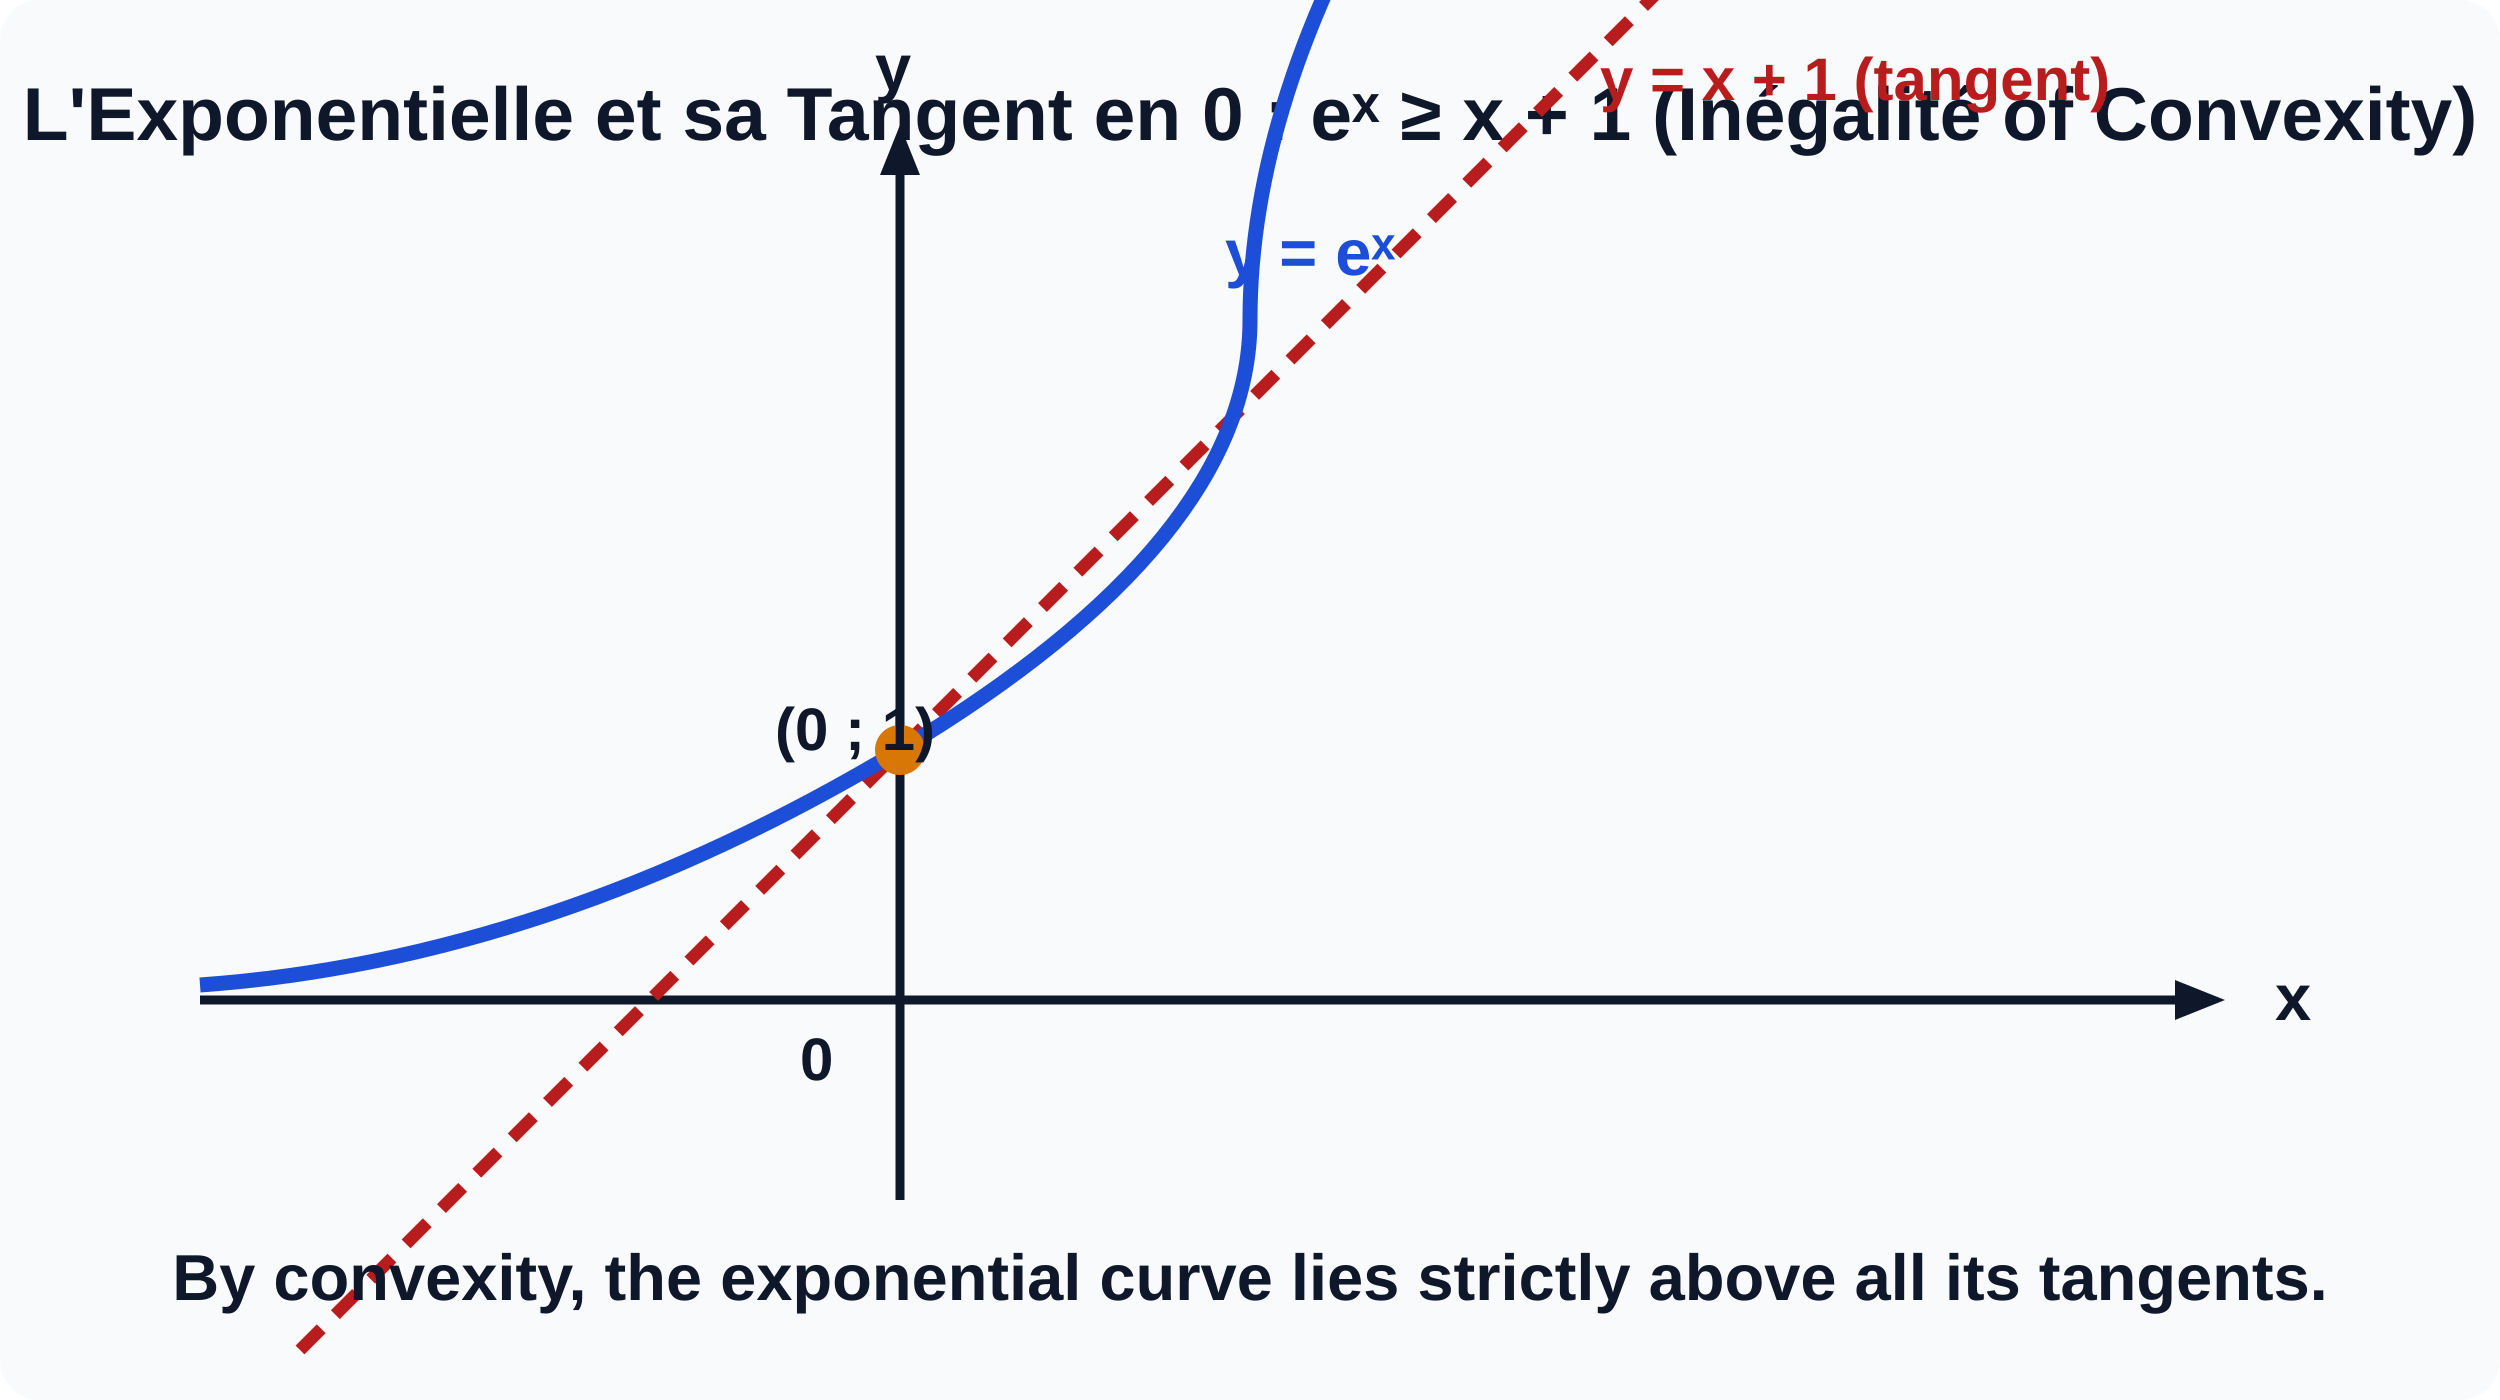
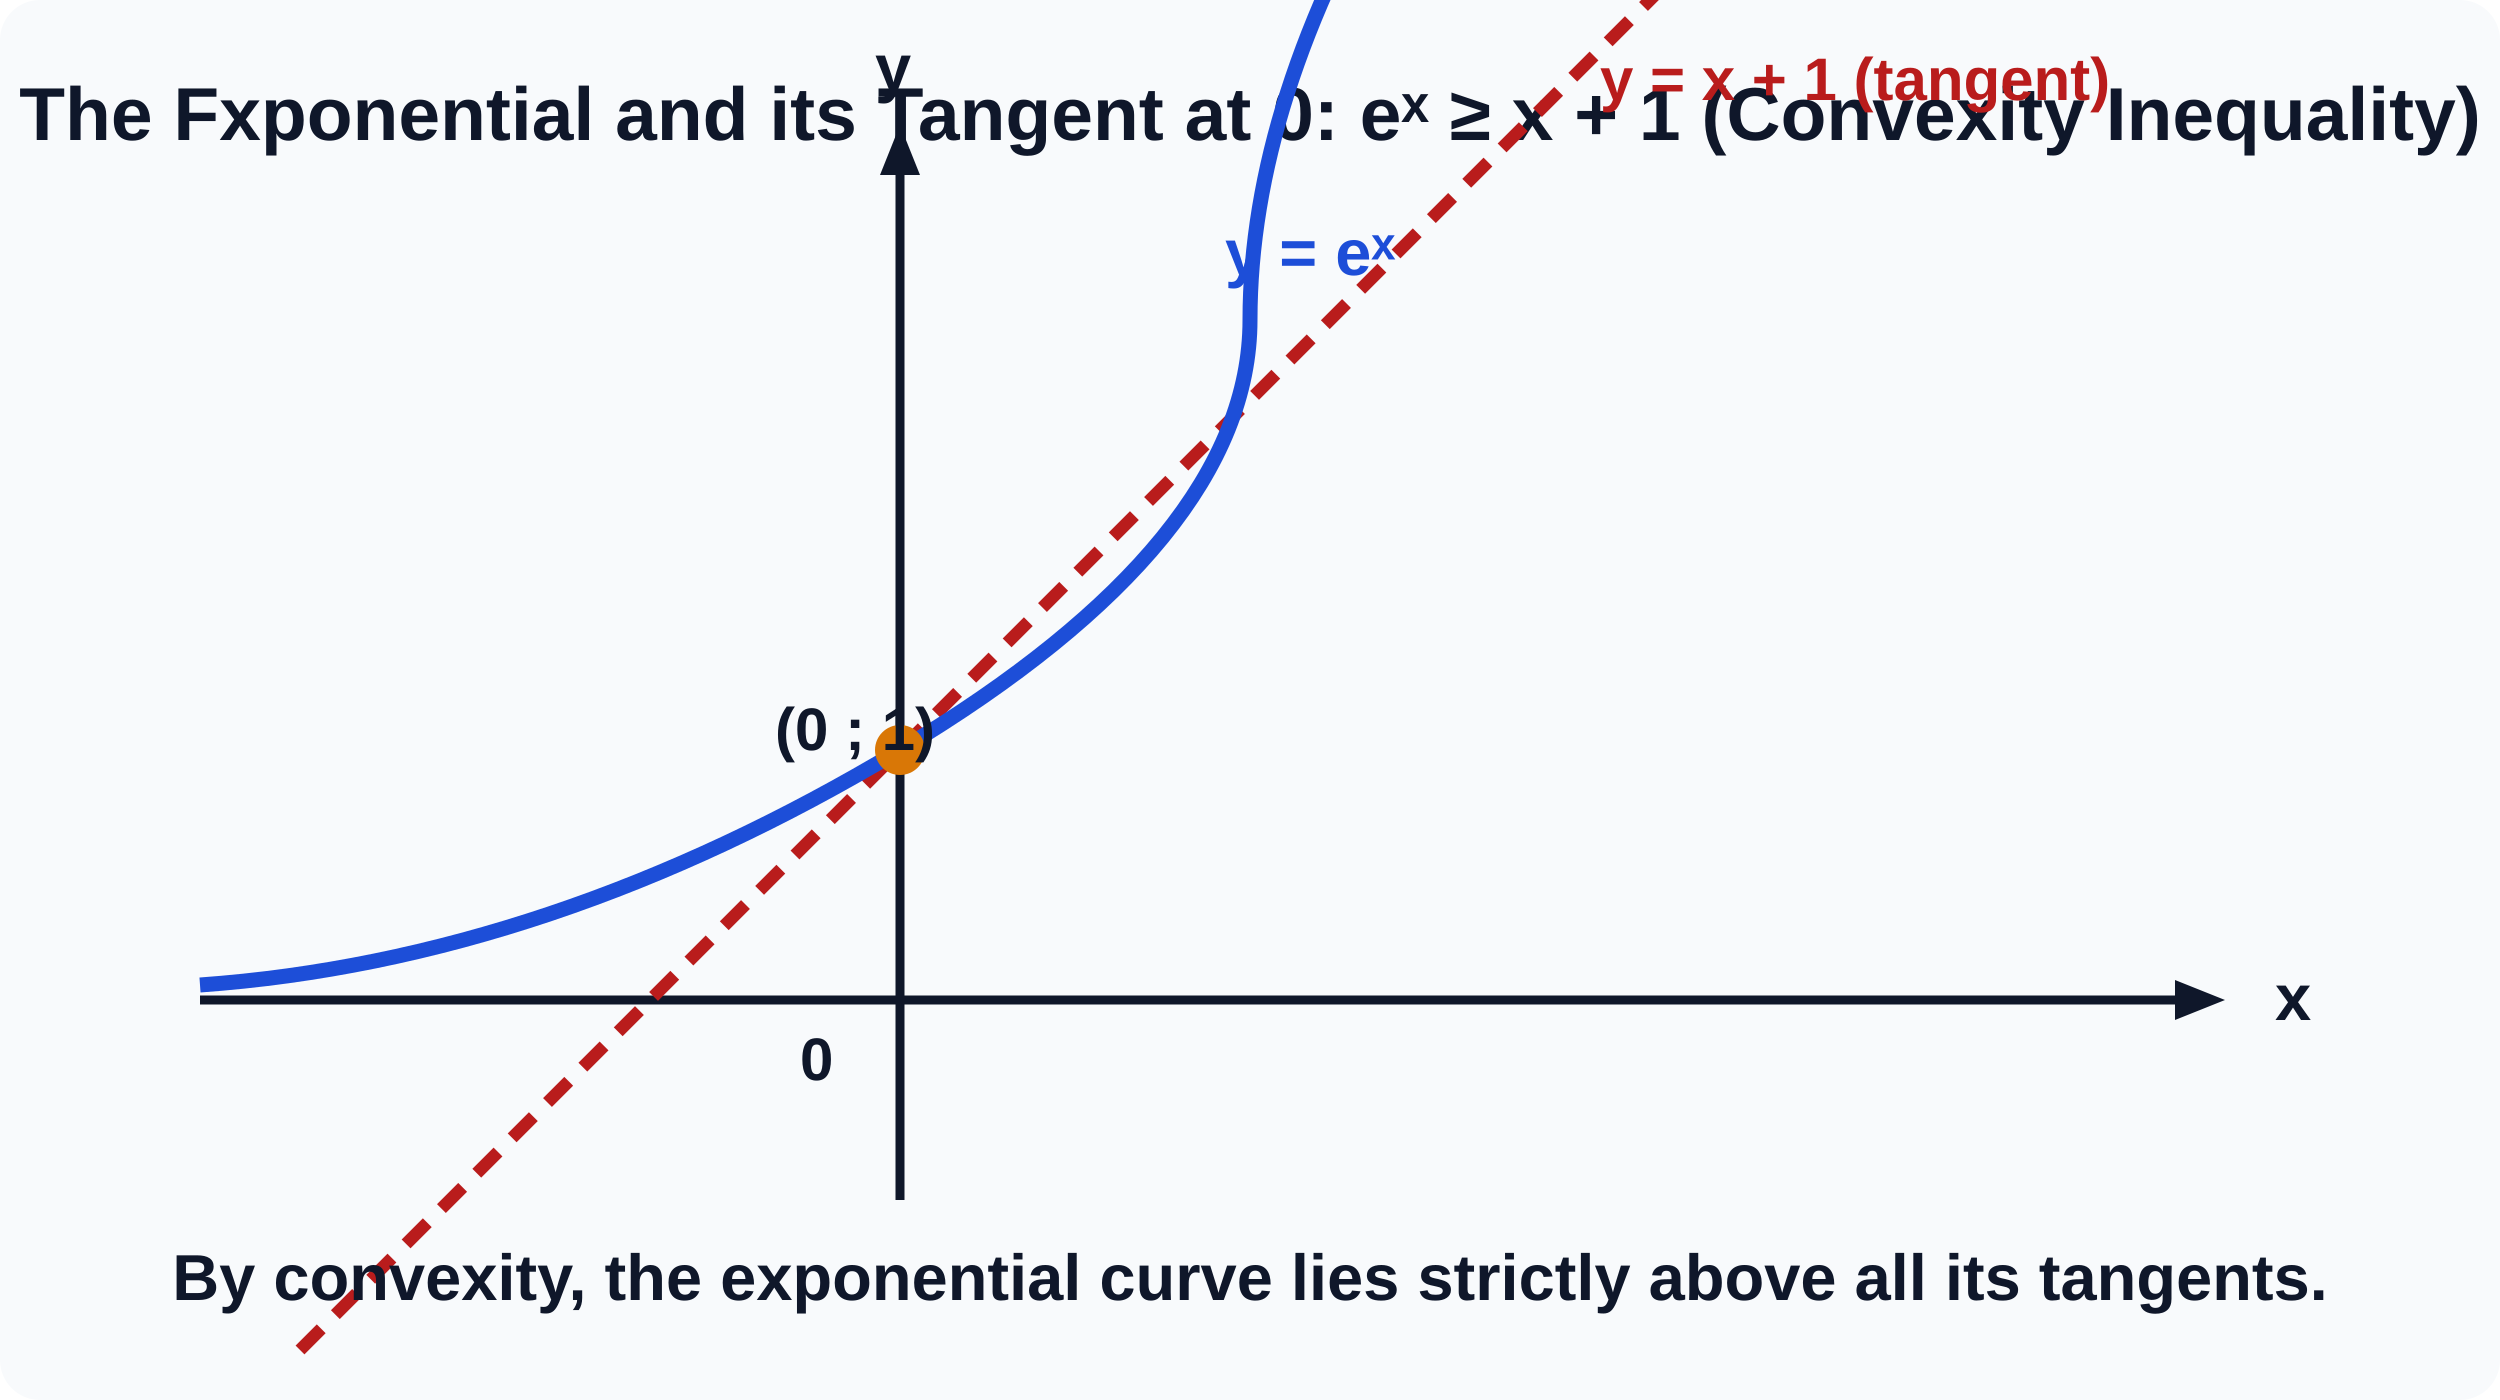
<svg xmlns="http://www.w3.org/2000/svg" viewBox="0 0 500 280" width="100%" height="100%">
  <rect width="500" height="280" fill="#f8fafc" rx="8" />
-   <text x="250" y="28" text-anchor="middle" font-family="Liberation Sans" font-size="15" font-weight="bold" fill="#0f172a">L'Exponentielle et sa Tangent en 0 : eˣ ≥ x + 1 (Inégalité of Convexity)</text>
+   <text x="250" y="28" text-anchor="middle" font-family="Liberation Sans" font-size="15" font-weight="bold" fill="#0f172a">The Fxponential and its Tangent at 0: eˣ ≥ x + 1 (Convexity Inequality)</text>
  <g transform="translate(180, 200)">
    <line x1="-140" y1="0" x2="260" y2="0" stroke="#0f172a" stroke-width="1.8" />
    <polygon points="265,0 255,-4 255,4" fill="#0f172a" />
    <text x="275" y="4" font-family="Liberation Sans" font-size="13" font-weight="bold" fill="#0f172a">x</text>
    <line x1="0" y1="40" x2="0" y2="-170" stroke="#0f172a" stroke-width="1.8" />
    <polygon points="0,-175 -4,-165 4,-165" fill="#0f172a" />
    <text x="-5" y="-182" font-family="Liberation Sans" font-size="13" font-weight="bold" fill="#0f172a">y</text>
    <line x1="-120" y1="70" x2="160" y2="-210" stroke="#b91c1c" stroke-width="2.5" stroke-dasharray="6,4" />
    <text x="140" y="-180" font-family="Liberation Sans" font-size="12" font-weight="bold" fill="#b91c1c">y = x + 1 (tangent)</text>
    <path d="M -140,-3 Q -70,-8 0,-50 T 70,-136 T 100,-230" fill="none" stroke="#1d4ed8" stroke-width="3" />
    <text x="65" y="-145" font-family="Liberation Sans" font-size="13" font-weight="bold" fill="#1d4ed8">y = eˣ</text>
    <circle cx="0" cy="-50" r="5" fill="#d97706" />
    <text x="-25" y="-50" font-family="Liberation Sans" font-size="12" font-weight="bold" fill="#0f172a">(0 ; 1)</text>
    <text x="-20" y="16" font-family="Liberation Sans" font-size="12" font-weight="bold" fill="#0f172a">0</text>
  </g>
  <text x="250" y="260" text-anchor="middle" font-family="Liberation Sans" font-size="13" font-weight="bold" fill="#0f172a">By convexity, the exponential curve lies strictly above all its tangents.</text>
</svg>
